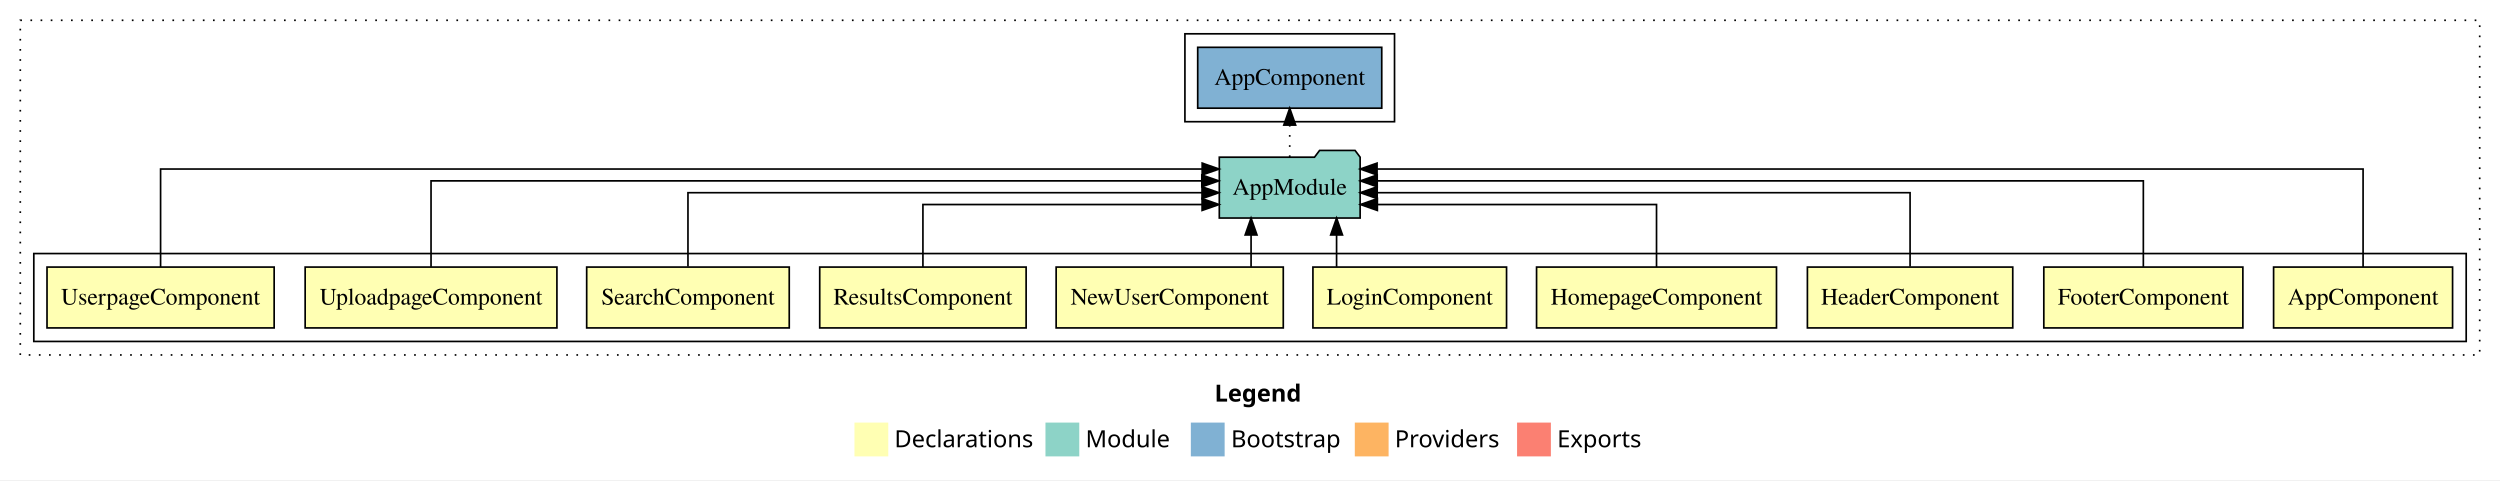
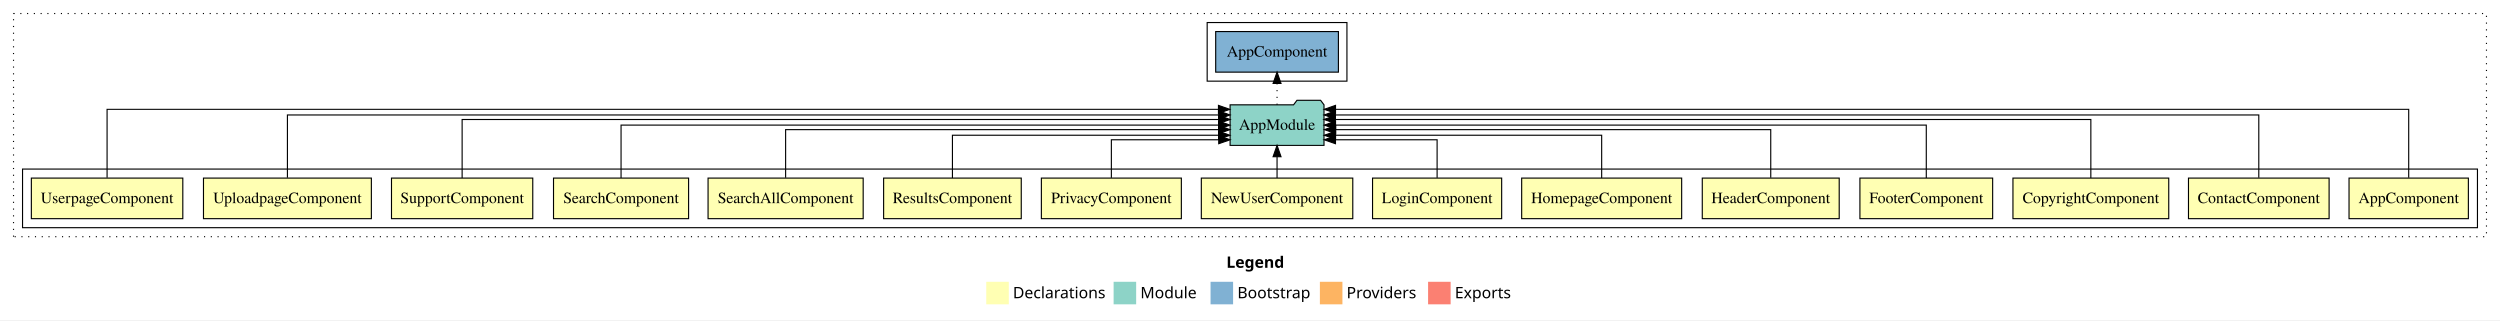
- <svg xmlns="http://www.w3.org/2000/svg" width="1479pt" height="284pt" viewBox="0.00 0.00 1479.00 284.00">
+ <svg xmlns="http://www.w3.org/2000/svg" width="2218pt" height="284pt" viewBox="0.00 0.00 2218.00 284.00">
  <g id="graph0" class="graph" transform="scale(1 1) rotate(0) translate(4 280)">
-     <polygon fill="#ffffff" stroke="transparent" points="-4,4 -4,-280 1475,-280 1475,4 -4,4" />
-     <text text-anchor="start" x="714.509" y="-42.4" font-family="sans-serif" font-weight="bold" font-size="14.00" fill="#000000">Legend</text>
-     <polygon fill="#ffffb3" stroke="transparent" points="501.5,-10 501.5,-30 521.5,-30 521.5,-10 501.5,-10" />
-     <text text-anchor="start" x="525.129" y="-15.4" font-family="sans-serif" font-size="14.00" fill="#000000">  Declarations</text>
-     <polygon fill="#8dd3c7" stroke="transparent" points="614.5,-10 614.5,-30 634.5,-30 634.5,-10 614.5,-10" />
-     <text text-anchor="start" x="638.225" y="-15.4" font-family="sans-serif" font-size="14.00" fill="#000000">  Module</text>
-     <polygon fill="#80b1d3" stroke="transparent" points="700.5,-10 700.5,-30 720.5,-30 720.5,-10 700.5,-10" />
-     <text text-anchor="start" x="724.281" y="-15.4" font-family="sans-serif" font-size="14.00" fill="#000000">  Bootstrap</text>
-     <polygon fill="#fdb462" stroke="transparent" points="797.5,-10 797.5,-30 817.5,-30 817.5,-10 797.5,-10" />
-     <text text-anchor="start" x="821.173" y="-15.4" font-family="sans-serif" font-size="14.00" fill="#000000">  Providers</text>
-     <polygon fill="#fb8072" stroke="transparent" points="893.5,-10 893.5,-30 913.5,-30 913.5,-10 893.5,-10" />
-     <text text-anchor="start" x="917.226" y="-15.4" font-family="sans-serif" font-size="14.00" fill="#000000">  Exports</text>
+     <polygon fill="#ffffff" stroke="transparent" points="-4,4 -4,-280 2214,-280 2214,4 -4,4" />
+     <text text-anchor="start" x="1084.009" y="-42.4" font-family="sans-serif" font-weight="bold" font-size="14.00" fill="#000000">Legend</text>
+     <polygon fill="#ffffb3" stroke="transparent" points="871,-10 871,-30 891,-30 891,-10 871,-10" />
+     <text text-anchor="start" x="894.629" y="-15.4" font-family="sans-serif" font-size="14.00" fill="#000000">  Declarations</text>
+     <polygon fill="#8dd3c7" stroke="transparent" points="984,-10 984,-30 1004,-30 1004,-10 984,-10" />
+     <text text-anchor="start" x="1007.725" y="-15.4" font-family="sans-serif" font-size="14.00" fill="#000000">  Module</text>
+     <polygon fill="#80b1d3" stroke="transparent" points="1070,-10 1070,-30 1090,-30 1090,-10 1070,-10" />
+     <text text-anchor="start" x="1093.781" y="-15.4" font-family="sans-serif" font-size="14.00" fill="#000000">  Bootstrap</text>
+     <polygon fill="#fdb462" stroke="transparent" points="1167,-10 1167,-30 1187,-30 1187,-10 1167,-10" />
+     <text text-anchor="start" x="1190.673" y="-15.4" font-family="sans-serif" font-size="14.00" fill="#000000">  Providers</text>
+     <polygon fill="#fb8072" stroke="transparent" points="1263,-10 1263,-30 1283,-30 1283,-10 1263,-10" />
+     <text text-anchor="start" x="1286.726" y="-15.4" font-family="sans-serif" font-size="14.00" fill="#000000">  Exports</text>
    <g id="clust1" class="cluster">
-       <polygon fill="none" stroke="#000000" stroke-dasharray="1,5" points="8,-70 8,-268 1463,-268 1463,-70 8,-70" />
+       <polygon fill="none" stroke="#000000" stroke-dasharray="1,5" points="8,-70 8,-268 2202,-268 2202,-70 8,-70" />
    </g>
    <g id="clust2" class="cluster">
-       <polygon fill="none" stroke="#000000" points="16,-78 16,-130 1455,-130 1455,-78 16,-78" />
+       <polygon fill="none" stroke="#000000" points="16,-78 16,-130 2194,-130 2194,-78 16,-78" />
    </g>
-     <g id="clust15" class="cluster">
-       <polygon fill="none" stroke="#000000" points="697,-208 697,-260 821,-260 821,-208 697,-208" />
+     <g id="clust20" class="cluster">
+       <polygon fill="none" stroke="#000000" points="1067,-208 1067,-260 1191,-260 1191,-208 1067,-208" />
    </g>
    <g id="node1" class="node">
-       <polygon fill="#ffffb3" stroke="#000000" points="1446.94,-122 1341.06,-122 1341.06,-86 1446.94,-86 1446.94,-122" />
-       <text text-anchor="middle" x="1394" y="-99.8" font-family="Times,serif" font-size="14.00" fill="#000000">AppComponent</text>
+       <polygon fill="#ffffb3" stroke="#000000" points="2185.94,-122 2080.06,-122 2080.06,-86 2185.94,-86 2185.94,-122" />
+       <text text-anchor="middle" x="2133" y="-99.8" font-family="Times,serif" font-size="14.00" fill="#000000">AppComponent</text>
+     </g>
+     <g id="node16" class="node">
+       <polygon fill="#8dd3c7" stroke="#000000" points="1170.657,-187 1167.657,-191 1146.657,-191 1143.657,-187 1087.343,-187 1087.343,-151 1170.657,-151 1170.657,-187" />
+       <text text-anchor="middle" x="1129" y="-164.8" font-family="Times,serif" font-size="14.00" fill="#000000">AppModule</text>
+     </g>
+     <g id="edge1" class="edge">
+       <path fill="none" stroke="#000000" d="M2133,-122.323C2133,-145.66 2133,-183 2133,-183 2133,-183 1180.862,-183 1180.862,-183" />
+       <polygon fill="#000000" stroke="#000000" points="1180.862,-179.5 1170.862,-183 1180.862,-186.5 1180.862,-179.5" />
+     </g>
+     <g id="node2" class="node">
+       <polygon fill="#ffffb3" stroke="#000000" points="2062.38,-122 1937.62,-122 1937.62,-86 2062.38,-86 2062.38,-122" />
+       <text text-anchor="middle" x="2000" y="-99.8" font-family="Times,serif" font-size="14.00" fill="#000000">ContactComponent</text>
+     </g>
+     <g id="edge2" class="edge">
+       <path fill="none" stroke="#000000" d="M2000,-122.292C2000,-144.206 2000,-178 2000,-178 2000,-178 1180.717,-178 1180.717,-178" />
+       <polygon fill="#000000" stroke="#000000" points="1180.717,-174.5 1170.717,-178 1180.717,-181.5 1180.717,-174.5" />
+     </g>
+     <g id="node3" class="node">
+       <polygon fill="#ffffb3" stroke="#000000" points="1920.111,-122 1781.889,-122 1781.889,-86 1920.111,-86 1920.111,-122" />
+       <text text-anchor="middle" x="1851" y="-99.8" font-family="Times,serif" font-size="14.00" fill="#000000">CopyrightComponent</text>
+     </g>
+     <g id="edge3" class="edge">
+       <path fill="none" stroke="#000000" d="M1851,-122.027C1851,-142.767 1851,-174 1851,-174 1851,-174 1180.674,-174 1180.674,-174" />
+       <polygon fill="#000000" stroke="#000000" points="1180.675,-170.5 1170.674,-174 1180.674,-177.5 1180.675,-170.5" />
+     </g>
+     <g id="node4" class="node">
+       <polygon fill="#ffffb3" stroke="#000000" points="1763.881,-122 1646.119,-122 1646.119,-86 1763.881,-86 1763.881,-122" />
+       <text text-anchor="middle" x="1705" y="-99.8" font-family="Times,serif" font-size="14.00" fill="#000000">FooterComponent</text>
+     </g>
+     <g id="edge4" class="edge">
+       <path fill="none" stroke="#000000" d="M1705,-122.106C1705,-141.339 1705,-169 1705,-169 1705,-169 1180.889,-169 1180.889,-169" />
+       <polygon fill="#000000" stroke="#000000" points="1180.889,-165.5 1170.889,-169 1180.888,-172.5 1180.889,-165.5" />
+     </g>
+     <g id="node5" class="node">
+       <polygon fill="#ffffb3" stroke="#000000" points="1627.744,-122 1506.256,-122 1506.256,-86 1627.744,-86 1627.744,-122" />
+       <text text-anchor="middle" x="1567" y="-99.8" font-family="Times,serif" font-size="14.00" fill="#000000">HeaderComponent</text>
+     </g>
+     <g id="edge5" class="edge">
+       <path fill="none" stroke="#000000" d="M1567,-122.302C1567,-140.27 1567,-165 1567,-165 1567,-165 1180.997,-165 1180.997,-165" />
+       <polygon fill="#000000" stroke="#000000" points="1180.997,-161.5 1170.997,-165 1180.997,-168.5 1180.997,-161.5" />
+     </g>
+     <g id="node6" class="node">
+       <polygon fill="#ffffb3" stroke="#000000" points="1487.973,-122 1346.027,-122 1346.027,-86 1487.973,-86 1487.973,-122" />
+       <text text-anchor="middle" x="1417" y="-99.8" font-family="Times,serif" font-size="14.00" fill="#000000">HomepageComponent</text>
+     </g>
+     <g id="edge6" class="edge">
+       <path fill="none" stroke="#000000" d="M1417,-122.027C1417,-138.398 1417,-160 1417,-160 1417,-160 1180.878,-160 1180.878,-160" />
+       <polygon fill="#000000" stroke="#000000" points="1180.878,-156.5 1170.878,-160 1180.878,-163.5 1180.878,-156.5" />
+     </g>
+     <g id="node7" class="node">
+       <polygon fill="#ffffb3" stroke="#000000" points="1328.276,-122 1213.724,-122 1213.724,-86 1328.276,-86 1328.276,-122" />
+       <text text-anchor="middle" x="1271" y="-99.8" font-family="Times,serif" font-size="14.00" fill="#000000">LoginComponent</text>
+     </g>
+     <g id="edge7" class="edge">
+       <path fill="none" stroke="#000000" d="M1271,-122.187C1271,-137.182 1271,-156 1271,-156 1271,-156 1180.837,-156 1180.837,-156" />
+       <polygon fill="#000000" stroke="#000000" points="1180.837,-152.5 1170.837,-156 1180.837,-159.5 1180.837,-152.5" />
+     </g>
+     <g id="node8" class="node">
+       <polygon fill="#ffffb3" stroke="#000000" points="1196.187,-122 1061.813,-122 1061.813,-86 1196.187,-86 1196.187,-122" />
+       <text text-anchor="middle" x="1129" y="-99.8" font-family="Times,serif" font-size="14.00" fill="#000000">NewUserComponent</text>
+     </g>
+     <g id="edge8" class="edge">
+       <path fill="none" stroke="#000000" d="M1129,-122.106C1129,-122.106 1129,-140.991 1129,-140.991" />
+       <polygon fill="#000000" stroke="#000000" points="1125.5,-140.991 1129,-150.991 1132.5,-140.991 1125.5,-140.991" />
+     </g>
+     <g id="node9" class="node">
+       <polygon fill="#ffffb3" stroke="#000000" points="1044.095,-122 919.905,-122 919.905,-86 1044.095,-86 1044.095,-122" />
+       <text text-anchor="middle" x="982" y="-99.8" font-family="Times,serif" font-size="14.00" fill="#000000">PrivacyComponent</text>
+     </g>
+     <g id="edge9" class="edge">
+       <path fill="none" stroke="#000000" d="M982,-122.187C982,-137.182 982,-156 982,-156 982,-156 1077.269,-156 1077.269,-156" />
+       <polygon fill="#000000" stroke="#000000" points="1077.269,-159.5 1087.269,-156 1077.269,-152.5 1077.269,-159.5" />
+     </g>
+     <g id="node10" class="node">
+       <polygon fill="#ffffb3" stroke="#000000" points="902.055,-122 779.945,-122 779.945,-86 902.055,-86 902.055,-122" />
+       <text text-anchor="middle" x="841" y="-99.8" font-family="Times,serif" font-size="14.00" fill="#000000">ResultsComponent</text>
+     </g>
+     <g id="edge10" class="edge">
+       <path fill="none" stroke="#000000" d="M841,-122.027C841,-138.398 841,-160 841,-160 841,-160 1077.122,-160 1077.122,-160" />
+       <polygon fill="#000000" stroke="#000000" points="1077.122,-163.5 1087.122,-160 1077.122,-156.5 1077.122,-163.5" />
    </g>
    <g id="node11" class="node">
-       <polygon fill="#8dd3c7" stroke="#000000" points="800.657,-187 797.657,-191 776.657,-191 773.657,-187 717.343,-187 717.343,-151 800.657,-151 800.657,-187" />
-       <text text-anchor="middle" x="759" y="-164.8" font-family="Times,serif" font-size="14.00" fill="#000000">AppModule</text>
+       <polygon fill="#ffffb3" stroke="#000000" points="761.808,-122 624.192,-122 624.192,-86 761.808,-86 761.808,-122" />
+       <text text-anchor="middle" x="693" y="-99.8" font-family="Times,serif" font-size="14.00" fill="#000000">SearchAllComponent</text>
    </g>
-     <g id="edge1" class="edge">
-       <path fill="none" stroke="#000000" d="M1394,-122.011C1394,-144.485 1394,-180 1394,-180 1394,-180 810.664,-180 810.664,-180" />
-       <polygon fill="#000000" stroke="#000000" points="810.664,-176.5 800.664,-180 810.664,-183.5 810.664,-176.5" />
+     <g id="edge11" class="edge">
+       <path fill="none" stroke="#000000" d="M693,-122.302C693,-140.27 693,-165 693,-165 693,-165 1077.195,-165 1077.195,-165" />
+       <polygon fill="#000000" stroke="#000000" points="1077.195,-168.5 1087.195,-165 1077.195,-161.5 1077.195,-168.5" />
    </g>
-     <g id="node2" class="node">
-       <polygon fill="#ffffb3" stroke="#000000" points="1322.881,-122 1205.119,-122 1205.119,-86 1322.881,-86 1322.881,-122" />
-       <text text-anchor="middle" x="1264" y="-99.8" font-family="Times,serif" font-size="14.00" fill="#000000">FooterComponent</text>
+     <g id="node12" class="node">
+       <polygon fill="#ffffb3" stroke="#000000" points="606.92,-122 487.08,-122 487.08,-86 606.92,-86 606.92,-122" />
+       <text text-anchor="middle" x="547" y="-99.8" font-family="Times,serif" font-size="14.00" fill="#000000">SearchComponent</text>
    </g>
-     <g id="edge2" class="edge">
-       <path fill="none" stroke="#000000" d="M1264,-122.129C1264,-142.572 1264,-173 1264,-173 1264,-173 810.756,-173 810.756,-173" />
-       <polygon fill="#000000" stroke="#000000" points="810.756,-169.5 800.756,-173 810.756,-176.5 810.756,-169.5" />
+     <g id="edge12" class="edge">
+       <path fill="none" stroke="#000000" d="M547,-122.106C547,-141.339 547,-169 547,-169 547,-169 1077.144,-169 1077.144,-169" />
+       <polygon fill="#000000" stroke="#000000" points="1077.144,-172.5 1087.144,-169 1077.144,-165.5 1077.144,-172.5" />
    </g>
-     <g id="node3" class="node">
-       <polygon fill="#ffffb3" stroke="#000000" points="1186.744,-122 1065.256,-122 1065.256,-86 1186.744,-86 1186.744,-122" />
-       <text text-anchor="middle" x="1126" y="-99.8" font-family="Times,serif" font-size="14.00" fill="#000000">HeaderComponent</text>
+     <g id="node13" class="node">
+       <polygon fill="#ffffb3" stroke="#000000" points="468.667,-122 343.333,-122 343.333,-86 468.667,-86 468.667,-122" />
+       <text text-anchor="middle" x="406" y="-99.8" font-family="Times,serif" font-size="14.00" fill="#000000">SupportComponent</text>
    </g>
-     <g id="edge3" class="edge">
-       <path fill="none" stroke="#000000" d="M1126,-122.267C1126,-140.555 1126,-166 1126,-166 1126,-166 810.742,-166 810.742,-166" />
-       <polygon fill="#000000" stroke="#000000" points="810.742,-162.5 800.742,-166 810.742,-169.5 810.742,-162.5" />
+     <g id="edge13" class="edge">
+       <path fill="none" stroke="#000000" d="M406,-122.027C406,-142.767 406,-174 406,-174 406,-174 1077.268,-174 1077.268,-174" />
+       <polygon fill="#000000" stroke="#000000" points="1077.268,-177.5 1087.268,-174 1077.268,-170.5 1077.268,-177.5" />
    </g>
-     <g id="node4" class="node">
-       <polygon fill="#ffffb3" stroke="#000000" points="1046.973,-122 905.027,-122 905.027,-86 1046.973,-86 1046.973,-122" />
-       <text text-anchor="middle" x="976" y="-99.8" font-family="Times,serif" font-size="14.00" fill="#000000">HomepageComponent</text>
-     </g>
-     <g id="edge4" class="edge">
-       <path fill="none" stroke="#000000" d="M976,-122.009C976,-138.049 976,-159 976,-159 976,-159 810.84,-159 810.84,-159" />
-       <polygon fill="#000000" stroke="#000000" points="810.84,-155.5 800.84,-159 810.84,-162.5 810.84,-155.5" />
-     </g>
-     <g id="node5" class="node">
-       <polygon fill="#ffffb3" stroke="#000000" points="887.276,-122 772.724,-122 772.724,-86 887.276,-86 887.276,-122" />
-       <text text-anchor="middle" x="830" y="-99.8" font-family="Times,serif" font-size="14.00" fill="#000000">LoginComponent</text>
-     </g>
-     <g id="edge5" class="edge">
-       <path fill="none" stroke="#000000" d="M786.72,-122.106C786.72,-122.106 786.72,-140.991 786.72,-140.991" />
-       <polygon fill="#000000" stroke="#000000" points="783.22,-140.991 786.72,-150.991 790.22,-140.991 783.22,-140.991" />
-     </g>
-     <g id="node6" class="node">
-       <polygon fill="#ffffb3" stroke="#000000" points="755.187,-122 620.813,-122 620.813,-86 755.187,-86 755.187,-122" />
-       <text text-anchor="middle" x="688" y="-99.8" font-family="Times,serif" font-size="14.00" fill="#000000">NewUserComponent</text>
-     </g>
-     <g id="edge6" class="edge">
-       <path fill="none" stroke="#000000" d="M736.133,-122.106C736.133,-122.106 736.133,-140.991 736.133,-140.991" />
-       <polygon fill="#000000" stroke="#000000" points="732.633,-140.991 736.133,-150.991 739.633,-140.991 732.633,-140.991" />
-     </g>
-     <g id="node7" class="node">
-       <polygon fill="#ffffb3" stroke="#000000" points="603.055,-122 480.945,-122 480.945,-86 603.055,-86 603.055,-122" />
-       <text text-anchor="middle" x="542" y="-99.8" font-family="Times,serif" font-size="14.00" fill="#000000">ResultsComponent</text>
-     </g>
-     <g id="edge7" class="edge">
-       <path fill="none" stroke="#000000" d="M542,-122.009C542,-138.049 542,-159 542,-159 542,-159 707.16,-159 707.16,-159" />
-       <polygon fill="#000000" stroke="#000000" points="707.16,-162.5 717.16,-159 707.16,-155.5 707.16,-162.5" />
-     </g>
-     <g id="node8" class="node">
-       <polygon fill="#ffffb3" stroke="#000000" points="462.92,-122 343.08,-122 343.08,-86 462.92,-86 462.92,-122" />
-       <text text-anchor="middle" x="403" y="-99.8" font-family="Times,serif" font-size="14.00" fill="#000000">SearchComponent</text>
-     </g>
-     <g id="edge8" class="edge">
-       <path fill="none" stroke="#000000" d="M403,-122.267C403,-140.555 403,-166 403,-166 403,-166 707.115,-166 707.115,-166" />
-       <polygon fill="#000000" stroke="#000000" points="707.115,-169.5 717.115,-166 707.115,-162.5 707.115,-169.5" />
-     </g>
-     <g id="node9" class="node">
+     <g id="node14" class="node">
      <polygon fill="#ffffb3" stroke="#000000" points="325.473,-122 176.527,-122 176.527,-86 325.473,-86 325.473,-122" />
      <text text-anchor="middle" x="251" y="-99.8" font-family="Times,serif" font-size="14.00" fill="#000000">UploadpageComponent</text>
    </g>
-     <g id="edge9" class="edge">
-       <path fill="none" stroke="#000000" d="M251,-122.129C251,-142.572 251,-173 251,-173 251,-173 706.996,-173 706.996,-173" />
-       <polygon fill="#000000" stroke="#000000" points="706.996,-176.5 716.996,-173 706.996,-169.5 706.996,-176.5" />
+     <g id="edge14" class="edge">
+       <path fill="none" stroke="#000000" d="M251,-122.292C251,-144.206 251,-178 251,-178 251,-178 1077.243,-178 1077.243,-178" />
+       <polygon fill="#000000" stroke="#000000" points="1077.243,-181.5 1087.243,-178 1077.243,-174.5 1077.243,-181.5" />
    </g>
-     <g id="node10" class="node">
+     <g id="node15" class="node">
      <polygon fill="#ffffb3" stroke="#000000" points="158.188,-122 23.812,-122 23.812,-86 158.188,-86 158.188,-122" />
      <text text-anchor="middle" x="91" y="-99.8" font-family="Times,serif" font-size="14.00" fill="#000000">UserpageComponent</text>
    </g>
-     <g id="edge10" class="edge">
-       <path fill="none" stroke="#000000" d="M91,-122.011C91,-144.485 91,-180 91,-180 91,-180 707.214,-180 707.214,-180" />
-       <polygon fill="#000000" stroke="#000000" points="707.214,-183.5 717.214,-180 707.214,-176.5 707.214,-183.5" />
+     <g id="edge15" class="edge">
+       <path fill="none" stroke="#000000" d="M91,-122.323C91,-145.66 91,-183 91,-183 91,-183 1077.024,-183 1077.024,-183" />
+       <polygon fill="#000000" stroke="#000000" points="1077.024,-186.5 1087.024,-183 1077.024,-179.5 1077.024,-186.5" />
    </g>
-     <g id="node12" class="node">
-       <polygon fill="#80b1d3" stroke="#000000" points="813.439,-252 704.561,-252 704.561,-216 813.439,-216 813.439,-252" />
-       <text text-anchor="middle" x="759" y="-229.8" font-family="Times,serif" font-size="14.00" fill="#000000">AppComponent </text>
+     <g id="node17" class="node">
+       <polygon fill="#80b1d3" stroke="#000000" points="1183.439,-252 1074.561,-252 1074.561,-216 1183.439,-216 1183.439,-252" />
+       <text text-anchor="middle" x="1129" y="-229.8" font-family="Times,serif" font-size="14.00" fill="#000000">AppComponent </text>
    </g>
-     <g id="edge11" class="edge">
-       <path fill="none" stroke="#000000" stroke-dasharray="1,5" d="M759,-187.106C759,-187.106 759,-205.991 759,-205.991" />
-       <polygon fill="#000000" stroke="#000000" points="755.5,-205.991 759,-215.991 762.5,-205.991 755.5,-205.991" />
+     <g id="edge16" class="edge">
+       <path fill="none" stroke="#000000" stroke-dasharray="1,5" d="M1129,-187.106C1129,-187.106 1129,-205.991 1129,-205.991" />
+       <polygon fill="#000000" stroke="#000000" points="1125.5,-205.991 1129,-215.991 1132.5,-205.991 1125.5,-205.991" />
    </g>
  </g>
</svg>
